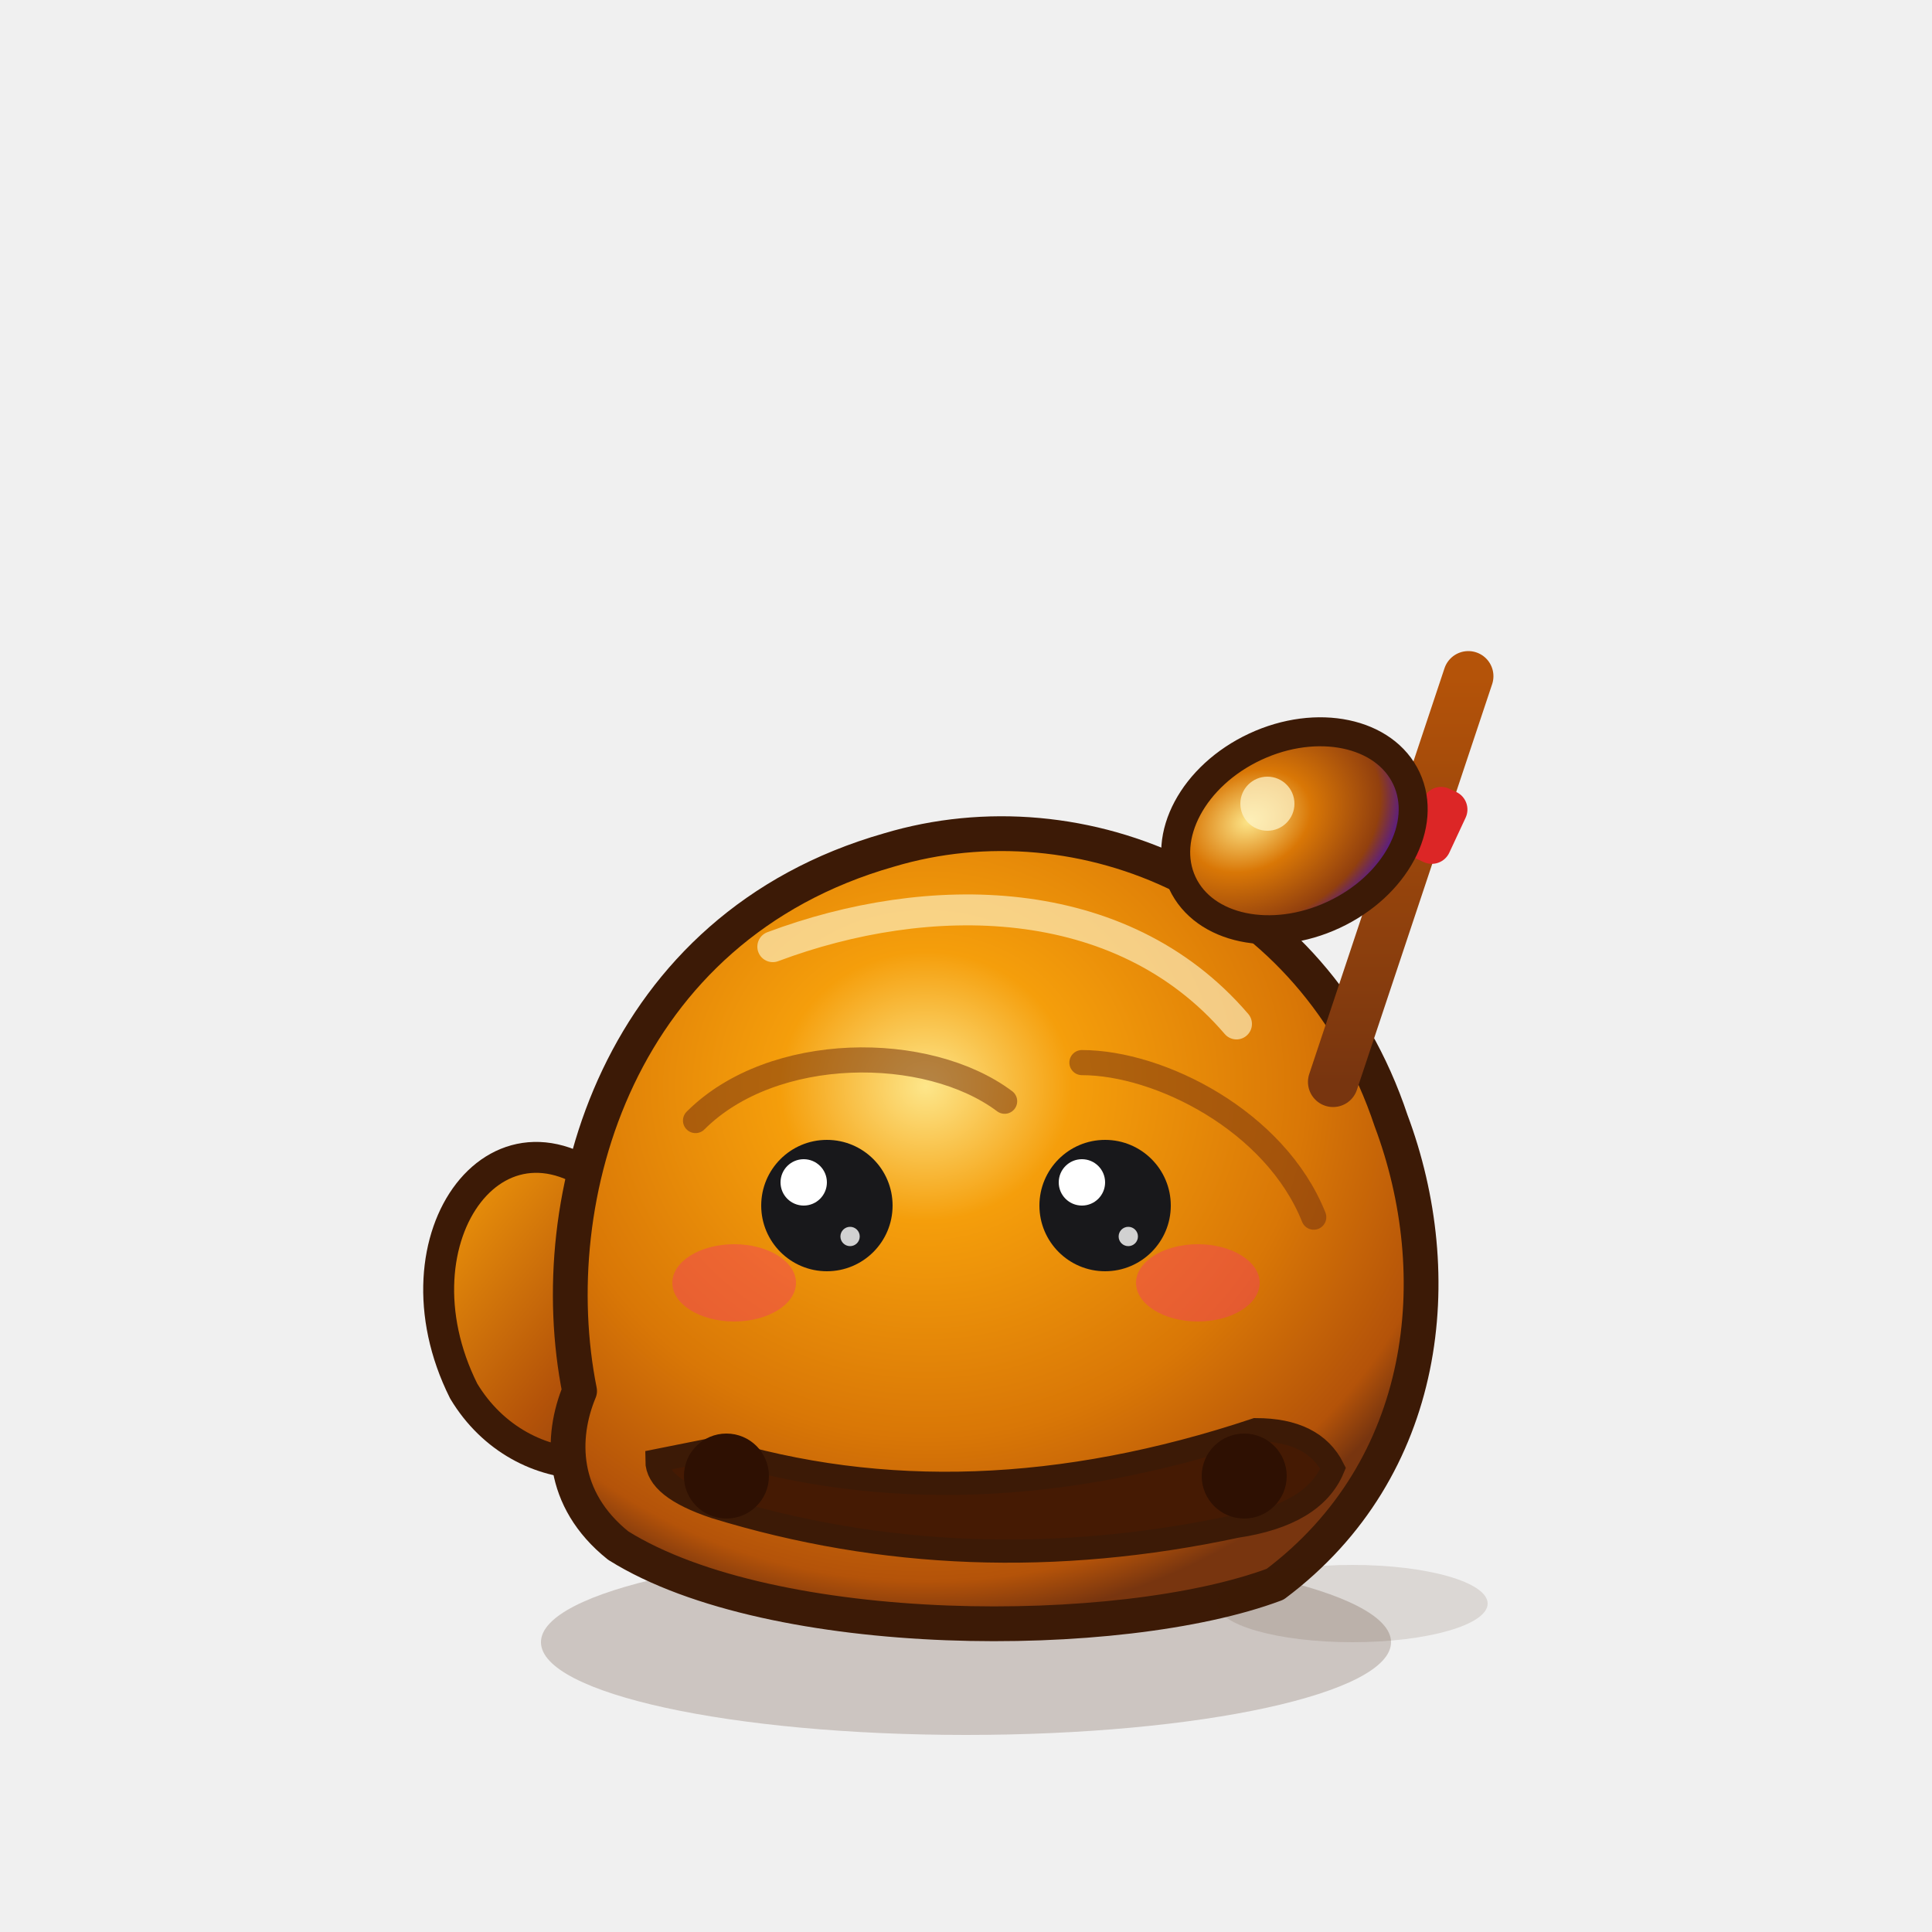
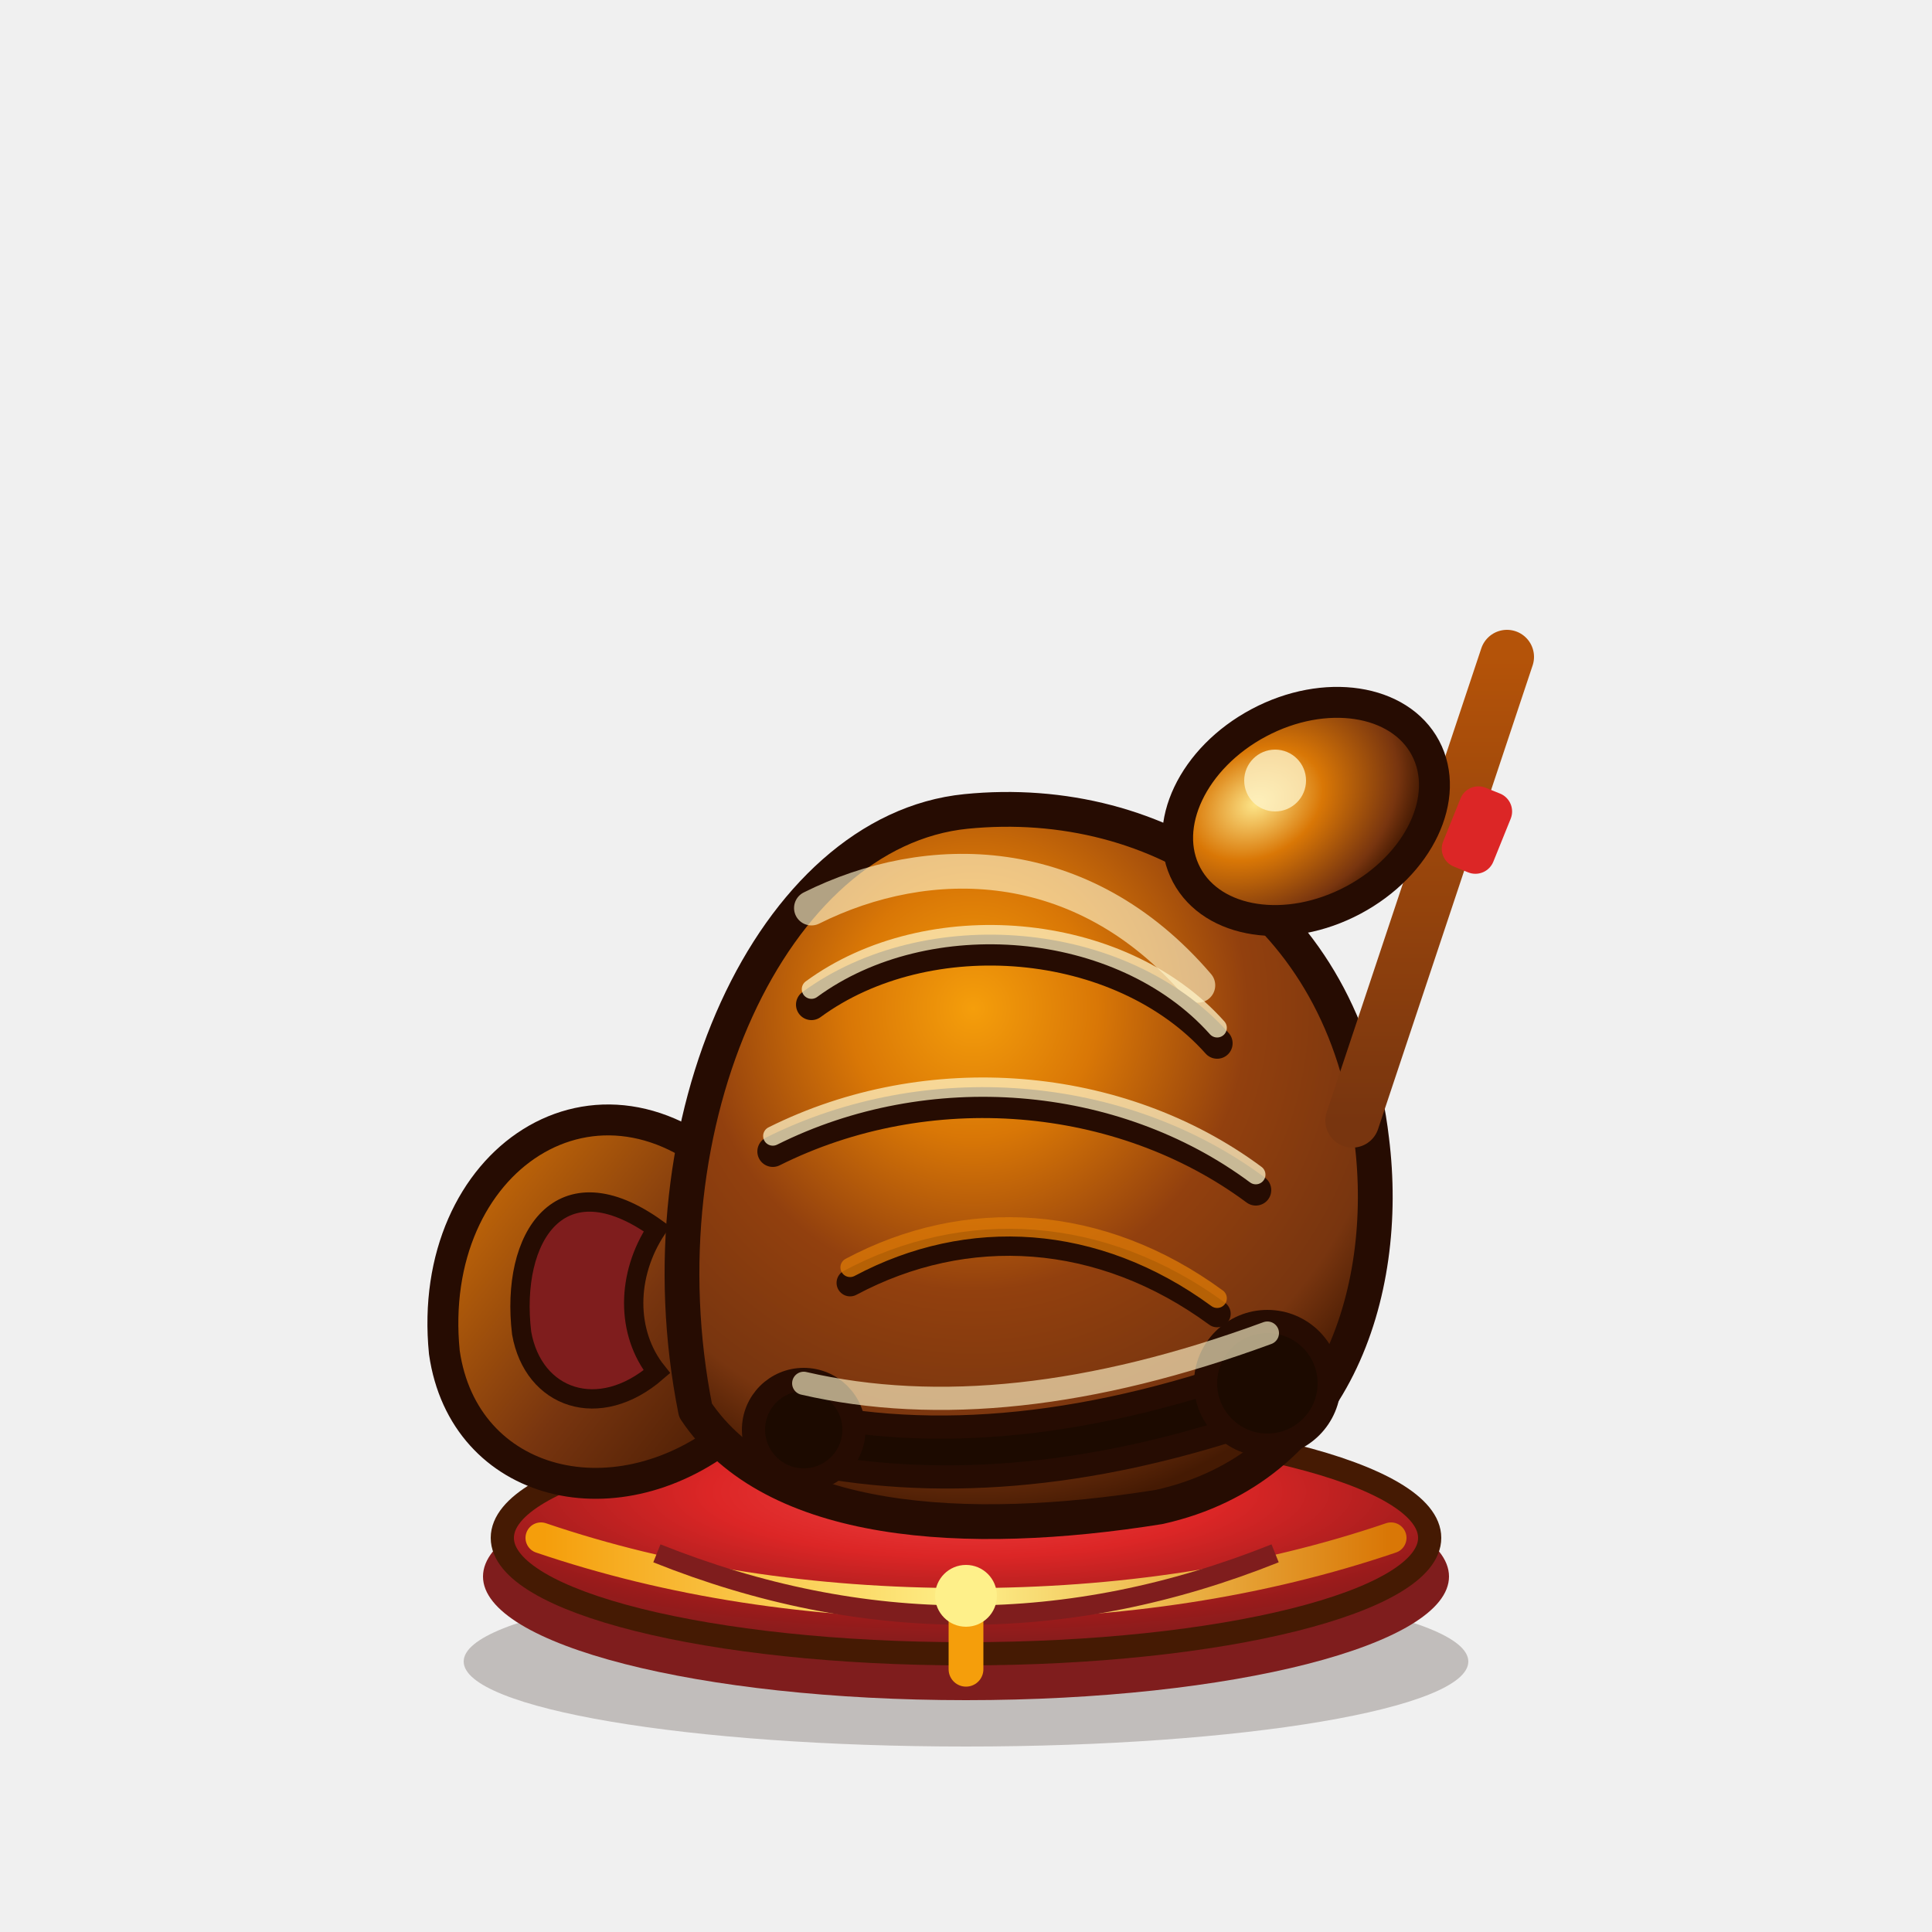
<svg xmlns="http://www.w3.org/2000/svg" viewBox="-25 -25 50 50">
  <defs>
-     <radialGradient id="fish-wood-grad" cx="42%" cy="32%" r="68%">
-       <stop offset="0%" stop-color="#FDE68A" />
-       <stop offset="25%" stop-color="#F59E0B" />
-       <stop offset="65%" stop-color="#D97706" />
-       <stop offset="92%" stop-color="#B45309" />
-       <stop offset="100%" stop-color="#78350F" />
+     <radialGradient id="fish-wood-grad" cx="42%" cy="28%" r="72%">
+       <stop offset="0%" stop-color="#F59E0B" />
+       <stop offset="25%" stop-color="#D97706" />
+       <stop offset="55%" stop-color="#92400E" />
+       <stop offset="85%" stop-color="#78350F" />
+       <stop offset="100%" stop-color="#451A03" />
    </radialGradient>
-     <linearGradient id="fish-tail-grad" x1="0" y1="0" x2="1" y2="1">
+     <linearGradient id="fish-handle-grad" x1="0" y1="0" x2="1" y2="1">
+       <stop offset="0%" stop-color="#D97706" />
+       <stop offset="60%" stop-color="#78350F" />
+       <stop offset="100%" stop-color="#451A03" />
+     </linearGradient>
+     <radialGradient id="cushion-silk-grad" cx="50%" cy="30%" r="70%">
+       <stop offset="0%" stop-color="#EF4444" />
+       <stop offset="40%" stop-color="#DC2626" />
+       <stop offset="80%" stop-color="#991B1B" />
+       <stop offset="100%" stop-color="#7F1D1D" />
+     </radialGradient>
+     <linearGradient id="gold-brocade-grad" x1="0" y1="0" x2="1" y2="0">
      <stop offset="0%" stop-color="#F59E0B" />
-       <stop offset="60%" stop-color="#B45309" />
-       <stop offset="100%" stop-color="#78350F" />
+       <stop offset="50%" stop-color="#FEF08A" />
+       <stop offset="100%" stop-color="#D97706" />
    </linearGradient>
    <radialGradient id="mallet-head-grad" cx="35%" cy="35%" r="65%">
      <stop offset="0%" stop-color="#FDE68A" />
      <stop offset="40%" stop-color="#D97706" />
-       <stop offset="85%" stop-color="#92400E" />
-       <stop offset="100%" stop-color="#581C87" />
+       <stop offset="85%" stop-color="#78350F" />
+       <stop offset="100%" stop-color="#451A03" />
    </radialGradient>
    <linearGradient id="mallet-handle-grad" x1="0" y1="0" x2="0" y2="1">
      <stop offset="0%" stop-color="#B45309" />
      <stop offset="100%" stop-color="#78350F" />
    </linearGradient>
-     <linearGradient id="gold-text-grad" x1="0" y1="0" x2="0" y2="1">
-       <stop offset="0%" stop-color="#FEF08A" />
-       <stop offset="60%" stop-color="#F59E0B" />
+     <linearGradient id="gold-plus-grad" x1="0" y1="0" x2="0" y2="1">
+       <stop offset="0%" stop-color="#FFFFFF" />
+       <stop offset="30%" stop-color="#FEF08A" />
+       <stop offset="70%" stop-color="#F59E0B" />
      <stop offset="100%" stop-color="#D97706" />
    </linearGradient>
  </defs>
  <style>
-     /* 小木槌敲击动画 (1.0s 循环敲击两次，每次 0.5s) */
-     @keyframes mallet-strike {
+     /* 高频沉浸敲击动画 (0.8s 周期双击，每 0.4s 一击) */
+     @keyframes mallet-work-strike {
      0%, 100% {
-         transform: translate(0px, 0px) rotate(-15deg);
+         transform: translate(2px, -3px) rotate(-32deg);
      }
      10% {
-         transform: translate(2px, -3px) rotate(-35deg); /* 高高扬起 */
+         transform: translate(3px, -5px) rotate(-42deg);
      }
      22% {
-         transform: translate(-7px, 3px) rotate(16deg);  /* 猛力击中木鱼头顶 */
-       }
-       28% {
-         transform: translate(-3px, 0px) rotate(-5deg);  /* 受力弹起 */
+         transform: translate(-7px, 3px) rotate(16deg); /* 第 1 击 */
+       }
+       30% {
+         transform: translate(-2px, -1px) rotate(-10deg);
      }
      50% {
-         transform: translate(0px, 0px) rotate(-15deg);  /* 恢复中位准备下一击 */
+         transform: translate(2px, -3px) rotate(-32deg);
      }
      60% {
-         transform: translate(2px, -3px) rotate(-35deg); /* 第二次高扬 */
+         transform: translate(3px, -5px) rotate(-42deg);
      }
      72% {
-         transform: translate(-7px, 3px) rotate(16deg);  /* 第二次击中 */
-       }
-       78% {
-         transform: translate(-3px, 0px) rotate(-5deg);  /* 受力弹起 */
-       }
-     }
- 
-     /* 木鱼受击向下弹性压扁 (Squash and Stretch) */
-     @keyframes fish-hit {
+         transform: translate(-7px, 3px) rotate(16deg); /* 第 2 击 */
+       }
+       80% {
+         transform: translate(-2px, -1px) rotate(-10deg);
+       }
+     }
+ 
+     /* 木鱼与蒲团高频下陷回弹 */
+     @keyframes fish-work-hit {
+       0%, 50%, 100% {
+         transform: translateY(0px) scale(1.0, 1.0);
+       }
+       22%, 72% {
+         transform: translateY(1.2px) scale(1.04, 0.92);
+       }
+       32%, 82% {
+         transform: translateY(-0.3px) scale(0.98, 1.02);
+       }
+     }
+ 
+     @keyframes cushion-work-hit {
      0%, 50%, 100% {
        transform: scale(1.0, 1.0);
      }
      22%, 72% {
-         transform: scale(1.06, 0.91); /* 击中瞬间压扁 */
-       }
-       28%, 78% {
-         transform: scale(0.97, 1.03); /* 反弹回震 */
-       }
-       38%, 88% {
-         transform: scale(1.0, 1.0);
-       }
-     }
- 
-     /* 地面阴影同步微颤 */
-     @keyframes shadow-hit {
-       0%, 50%, 100% {
-         transform: scale(1.0, 1.0);
-         opacity: 0.2;
-       }
-       22%, 72% {
-         transform: scale(1.10, 1.06);
-         opacity: 0.28;
-       }
-       35%, 85% {
-         transform: scale(1.0, 1.0);
-         opacity: 0.2;
-       }
-     }
- 
-     /* 敲击瞬间圆眼变成享受的微笑月牙眼 */
-     @keyframes eyes-switch-round {
-       0%, 18%, 32%, 50%, 68%, 82%, 100% {
-         opacity: 1;
-       }
-       22%, 28%, 72%, 78% {
-         opacity: 0;
-       }
-     }
-     @keyframes eyes-switch-smile {
-       0%, 18%, 32%, 50%, 68%, 82%, 100% {
-         opacity: 0;
-       }
-       22%, 28%, 72%, 78% {
-         opacity: 1;
-       }
-     }
- 
-     /* 敲击金色冲击光环 1 */
-     @keyframes ring-expand-1 {
+         transform: scale(1.05, 0.94);
+       }
+       32%, 82% {
+         transform: scale(0.99, 1.01);
+       }
+     }
+ 
+     /* 金色音波涟漪 1 与 2 */
+     @keyframes work-ripple-1 {
      0%, 20% {
        transform: scale(0.2);
        opacity: 0;
      }
      23% {
        opacity: 0.9;
      }
-       45%, 100% {
+       48%, 100% {
        transform: scale(2.6);
        opacity: 0;
      }
    }

-     /* 敲击金色冲击光环 2 */
-     @keyframes ring-expand-2 {
+     @keyframes work-ripple-2 {
      0%, 70% {
        transform: scale(0.2);
        opacity: 0;
      }
      73% {
        opacity: 0.9;
      }
-       95%, 100% {
+       98%, 100% {
        transform: scale(2.6);
        opacity: 0;
      }
    }

-     /* 升腾“功德+1”文字 1 */
-     @keyframes merit-float-1 {
+     /* 升腾“+1”文字 1 与 2 */
+     @keyframes work-plus-1 {
      0%, 20% {
-         transform: translateY(0px) scale(0.5);
+         transform: translate(0px, 0px) scale(0.5);
        opacity: 0;
      }
      25% {
-         transform: translateY(-4px) scale(1.1);
+         transform: translate(1px, -3px) scale(1.15);
        opacity: 1;
      }
      50%, 100% {
-         transform: translateY(-16px) scale(0.9);
-         opacity: 0;
-       }
-     }
- 
-     /* 升腾“功德+1”文字 2 */
-     @keyframes merit-float-2 {
+         transform: translate(2.5px, -14px) scale(0.9);
+         opacity: 0;
+       }
+     }
+ 
+     @keyframes work-plus-2 {
      0%, 70% {
-         transform: translateY(0px) scale(0.5);
+         transform: translate(0px, 0px) scale(0.5);
        opacity: 0;
      }
      75% {
-         transform: translateY(-4px) scale(1.1);
+         transform: translate(1px, -3px) scale(1.15);
        opacity: 1;
      }
      100% {
-         transform: translateY(-16px) scale(0.9);
-         opacity: 0;
-       }
-     }
- 
-     #fish-body-working {
-       transform-origin: 0px 17.5px;
-       animation: fish-hit 1.0s ease-out infinite;
-     }
- 
-     #shadow-working {
-       transform-origin: 0px 17.5px;
-       animation: shadow-hit 1.0s ease-out infinite;
-     }
- 
-     #mallet-working {
-       transform-origin: 12px 3px;
-       animation: mallet-strike 1.0s cubic-bezier(0.25, 0.1, 0.25, 1) infinite;
-     }
- 
-     #eyes-normal {
-       animation: eyes-switch-round 1.0s step-end infinite;
-     }
- 
-     #eyes-smile {
-       animation: eyes-switch-smile 1.0s step-end infinite;
-     }
- 
-     #strike-ring-1 {
+         transform: translate(2.5px, -14px) scale(0.9);
+         opacity: 0;
+       }
+     }
+ 
+     #mallet-work {
+       transform-origin: 11px -2px;
+       animation: mallet-work-strike 0.8s cubic-bezier(0.2, 0.8, 0.3, 1) infinite;
+     }
+ 
+     #fish-work {
+       transform-origin: 0px 14.5px;
+       animation: fish-work-hit 0.8s ease-out infinite;
+     }
+ 
+     #cushion-work {
+       transform-origin: 0px 16px;
+       animation: cushion-work-hit 0.8s ease-out infinite;
+     }
+ 
+     #ripple-1 {
      transform-origin: 0px -2px;
-       animation: ring-expand-1 1.0s ease-out infinite;
-     }
- 
-     #strike-ring-2 {
+       animation: work-ripple-1 0.8s ease-out infinite;
+     }
+ 
+     #ripple-2 {
      transform-origin: 0px -2px;
-       animation: ring-expand-2 1.0s ease-out infinite;
-     }
- 
-     #merit-text-1 {
-       animation: merit-float-1 1.0s ease-out infinite;
-     }
- 
-     #merit-text-2 {
-       animation: merit-float-2 1.0s ease-out infinite;
+       animation: work-ripple-2 0.8s ease-out infinite;
+     }
+ 
+     #plus-1 {
+       animation: work-plus-1 0.8s ease-out infinite;
+     }
+ 
+     #plus-2 {
+       animation: work-plus-2 0.8s ease-out infinite;
    }
  </style>
-   <g id="shadow-js">
-     <g id="shadow-working">
-       <ellipse cx="0" cy="17.5" rx="11" ry="2.4" fill="rgba(60,26,6,0.2)" />
+   <g id="shadow-js" style="transform-origin: 0px 18px">
+     <ellipse cx="0" cy="18" rx="13" ry="2.2" fill="rgba(28,10,0,0.22)" />
+   </g>
+   <g id="cushion-base">
+     <g id="cushion-work">
+       <ellipse cx="0" cy="15.8" rx="12.5" ry="3.2" fill="#7F1D1D" />
+       <ellipse cx="0" cy="14.8" rx="12" ry="3.0" fill="url(#cushion-silk-grad)" stroke="#451A03" stroke-width="0.6" />
+       <path d="M -11 14.8 Q -6 16.5 0 16.5 Q 6 16.5 11 14.8" fill="none" stroke="url(#gold-brocade-grad)" stroke-width="0.8" stroke-linecap="round" />
+       <path d="M -8 15.2 Q -4 16.8 0 16.8 Q 4 16.8 8 15.2" fill="none" stroke="#7F1D1D" stroke-width="0.5" />
+       <line x1="0" y1="16.5" x2="0" y2="18.2" stroke="#F59E0B" stroke-width="0.9" stroke-linecap="round" />
+       <circle cx="0" cy="16.3" r="0.8" fill="#FEF08A" />
    </g>
  </g>
  <g id="body-js">
-     <g id="fish-body-working">
-       <path id="fish-tail" d="M -9 6 C -12 3, -15 7, -13 11 C -11.5 13.5, -8 13.5, -7 11 C -8 9.5, -8 7.5, -9 6 Z" fill="url(#fish-tail-grad)" stroke="#3C1A06" stroke-width="0.8" stroke-linejoin="round" />
-       <path id="fish-shell" d="M -10 11 C -11 6, -9 -1, -2 -3 C 3 -4.5, 9 -2, 11 4 C 12.5 8, 12 13, 8 16 C 4 17.5, -5 17.5, -9 15 C -10.5 13.8, -10.5 12.2, -10 11 Z" fill="url(#fish-wood-grad)" stroke="#3C1A06" stroke-width="0.9" stroke-linejoin="round" />
-       <path d="M -5 -0.5 C -1 -2, 4 -2, 7 1.5" fill="none" stroke="#FEF3C7" stroke-width="0.8" stroke-linecap="round" opacity="0.65" />
-       <g id="carved-lines" opacity="0.55">
-         <path d="M -7 4 C -5 2, -1 2, 1 3.5" fill="none" stroke="#78350F" stroke-width="0.65" stroke-linecap="round" />
-         <path d="M 3 2.5 C 5 2.5, 8 4, 9 6.5" fill="none" stroke="#78350F" stroke-width="0.65" stroke-linecap="round" />
+     <g id="fish-work">
+       <g id="fish-handle">
+         <path d="M -6 5.5 C -9.5 2, -14 5, -13.5 10 C -13 13.5, -9 14.5, -6 12 C -7.5 10.5, -7.5 8, -6 5.5 Z" fill="url(#fish-handle-grad)" stroke="#260C02" stroke-width="0.8" stroke-linejoin="round" />
+         <path d="M -8 6.8 C -10.5 5, -11.8 7, -11.5 9.5 C -11.2 11.2, -9.5 11.8, -8 10.5 C -8.8 9.5, -8.8 8, -8 6.8 Z" fill="#7F1D1D" stroke="#260C02" stroke-width="0.5" />
      </g>
-       <g id="fish-slit">
-         <path d="M -6.5 12.5 Q 0 14.5 7.5 12 Q 9 12 9.5 13 Q 9 14.2 7 14.5 Q 0 16 -6.5 14 Q -8 13.5 -8 12.8 Z" fill="#451A03" stroke="#3C1A06" stroke-width="0.6" />
-         <circle cx="-6.2" cy="13.2" r="1.1" fill="#2E1002" />
-         <circle cx="7.2" cy="13.2" r="1.1" fill="#2E1002" />
+       <path id="fish-main-dome" d="M -7 11.5 C -8.5 4, -5 -3.5, 0 -4 C 5 -4.5, 9.8 -1.5, 10.5 4.5 C 11 8.5, 9.5 13, 5 14 C 0 14.8, -5 14.5, -7 11.5 Z" fill="url(#fish-wood-grad)" stroke="#260C02" stroke-width="0.9" stroke-linejoin="round" />
+       <path d="M -4 -1.5 C -1 -3, 3 -3, 6 0.5" fill="none" stroke="#FEF3C7" stroke-width="0.9" stroke-linecap="round" opacity="0.65" />
+       <g id="carved-motifs">
+         <path d="M -4 1 C -1 -1.2, 4 -0.8, 6.5 2" fill="none" stroke="#260C02" stroke-width="0.8" stroke-linecap="round" />
+         <path d="M -4 0.6 C -1 -1.6, 4 -1.2, 6.5 1.6" fill="none" stroke="#FEF3C7" stroke-width="0.5" stroke-linecap="round" opacity="0.75" />
+         <path d="M -5 4.8 C -1 2.8, 4 3.2, 7.5 5.8" fill="none" stroke="#260C02" stroke-width="0.8" stroke-linecap="round" />
+         <path d="M -5 4.4 C -1 2.4, 4 2.8, 7.5 5.4" fill="none" stroke="#FEF3C7" stroke-width="0.5" stroke-linecap="round" opacity="0.75" />
+         <path d="M -3 8.2 C 0 6.6, 3.5 6.8, 6.5 9" fill="none" stroke="#260C02" stroke-width="0.7" stroke-linecap="round" />
+         <path d="M -3 7.8 C 0 6.2, 3.5 6.4, 6.5 8.6" fill="none" stroke="#D97706" stroke-width="0.5" stroke-linecap="round" opacity="0.8" />
      </g>
-       <g id="blush">
-         <ellipse cx="-6" cy="8.2" rx="1.6" ry="1.0" fill="rgba(244,63,94,0.48)" />
-         <ellipse cx="6" cy="8.2" rx="1.6" ry="1.0" fill="rgba(244,63,94,0.48)" />
+       <g id="sound-slit">
+         <path d="M -4.5 11.5 Q 1 12.8 8 10.2 Q 8.8 10.8 7.5 11.8 Q 1 14 -4.5 12.8 Z" fill="#1C0A00" stroke="#260C02" stroke-width="0.6" />
+         <circle cx="-4.2" cy="12.0" r="1.3" fill="#1C0A00" stroke="#260C02" stroke-width="0.6" />
+         <circle cx="7.8" cy="10.8" r="1.6" fill="#1C0A00" stroke="#260C02" stroke-width="0.6" />
+         <path d="M -4.2 10.8 Q 1 12.0 7.8 9.5" fill="none" stroke="#FEF3C7" stroke-width="0.6" stroke-linecap="round" opacity="0.65" />
      </g>
-       <g id="eyes-js">
-         <g id="eyes-normal">
-           <g id="eye-left">
-             <circle cx="-3.6" cy="6.2" r="1.7" fill="#18181B" />
-             <circle cx="-4.2" cy="5.6" r="0.6" fill="#FFFFFF" />
-             <circle cx="-3.0" cy="7.0" r="0.25" fill="#FFFFFF" opacity="0.8" />
-           </g>
-           <g id="eye-right">
-             <circle cx="3.6" cy="6.2" r="1.7" fill="#18181B" />
-             <circle cx="3.0" cy="5.6" r="0.6" fill="#FFFFFF" />
-             <circle cx="4.2" cy="7.0" r="0.25" fill="#FFFFFF" opacity="0.8" />
-           </g>
-         </g>
-         <g id="eyes-smile" opacity="0">
-           <path d="M -5.2 6.5 Q -3.6 8.0 -2.0 6.5" fill="none" stroke="#18181B" stroke-width="1.2" stroke-linecap="round" />
-           <path d="M 2.0 6.5 Q 3.6 8.0 5.2 6.5" fill="none" stroke="#18181B" stroke-width="1.2" stroke-linecap="round" />
-         </g>
-       </g>
    </g>
  </g>
  <g id="mallet-js">
-     <g id="mallet-working">
-       <ellipse cx="10" cy="16.5" rx="3.5" ry="1.0" fill="rgba(60,26,6,0.12)" />
-       <path d="M 9.5 3 L 13 -7.5" stroke="url(#mallet-handle-grad)" stroke-width="1.3" stroke-linecap="round" />
-       <rect x="11.2" y="-4" width="2" height="1.2" rx="0.5" fill="#DC2626" transform="rotate(-65 12 -3.5)" />
-       <ellipse cx="8.5" cy="-3.5" rx="3.2" ry="2.4" fill="url(#mallet-head-grad)" stroke="#3C1A06" stroke-width="0.75" transform="rotate(-25 8.5 -3.5)" />
-       <circle cx="7.8" cy="-4.2" r="0.7" fill="#FEF3C7" opacity="0.75" />
+     <g id="mallet-work">
+       <path d="M 10 4 L 14 -8" stroke="url(#mallet-handle-grad)" stroke-width="1.4" stroke-linecap="round" />
+       <rect x="12" y="-4" width="2.2" height="1.4" rx="0.5" fill="#DC2626" transform="rotate(-68 13 -3.5)" />
+       <ellipse cx="8.8" cy="-4" rx="3.5" ry="2.6" fill="url(#mallet-head-grad)" stroke="#260C02" stroke-width="0.8" transform="rotate(-28 8.8 -4)" />
+       <circle cx="8.0" cy="-4.8" r="0.8" fill="#FEF3C7" opacity="0.8" />
    </g>
  </g>
  <g id="effects-js">
-     <circle id="strike-ring-1" cx="0" cy="-2" r="3.5" fill="none" stroke="#FBBF24" stroke-width="0.8" opacity="0" />
-     <circle id="strike-ring-2" cx="0" cy="-2" r="3.5" fill="none" stroke="#FBBF24" stroke-width="0.8" opacity="0" />
-     <g id="merit-text-1" opacity="0">
-       <text x="-4" y="-8" font-family="'PingFang SC', 'Microsoft YaHei', sans-serif" font-size="4.2" font-weight="900" fill="url(#gold-text-grad)" stroke="#78350F" stroke-width="0.4" text-anchor="middle">功德+1</text>
-     </g>
-     <g id="merit-text-2" opacity="0">
-       <text x="3" y="-8" font-family="'PingFang SC', 'Microsoft YaHei', sans-serif" font-size="4.2" font-weight="900" fill="url(#gold-text-grad)" stroke="#78350F" stroke-width="0.4" text-anchor="middle">功德+1</text>
+     <circle id="ripple-1" cx="0" cy="-2" r="3.2" fill="none" stroke="#FBBF24" stroke-width="0.75" opacity="0" />
+     <circle id="ripple-2" cx="0" cy="-2" r="3.2" fill="none" stroke="#FBBF24" stroke-width="0.75" opacity="0" />
+     <g id="plus-1" opacity="0">
+       <text x="4.5" y="-1" font-family="'PingFang SC', 'Microsoft YaHei', sans-serif" font-size="5" font-weight="900" fill="url(#gold-plus-grad)" stroke="#78350F" stroke-width="0.35" text-anchor="middle">+1</text>
+     </g>
+     <g id="plus-2" opacity="0">
+       <text x="7.5" y="-2" font-family="'PingFang SC', 'Microsoft YaHei', sans-serif" font-size="5" font-weight="900" fill="url(#gold-plus-grad)" stroke="#78350F" stroke-width="0.35" text-anchor="middle">+1</text>
    </g>
  </g>
</svg>
